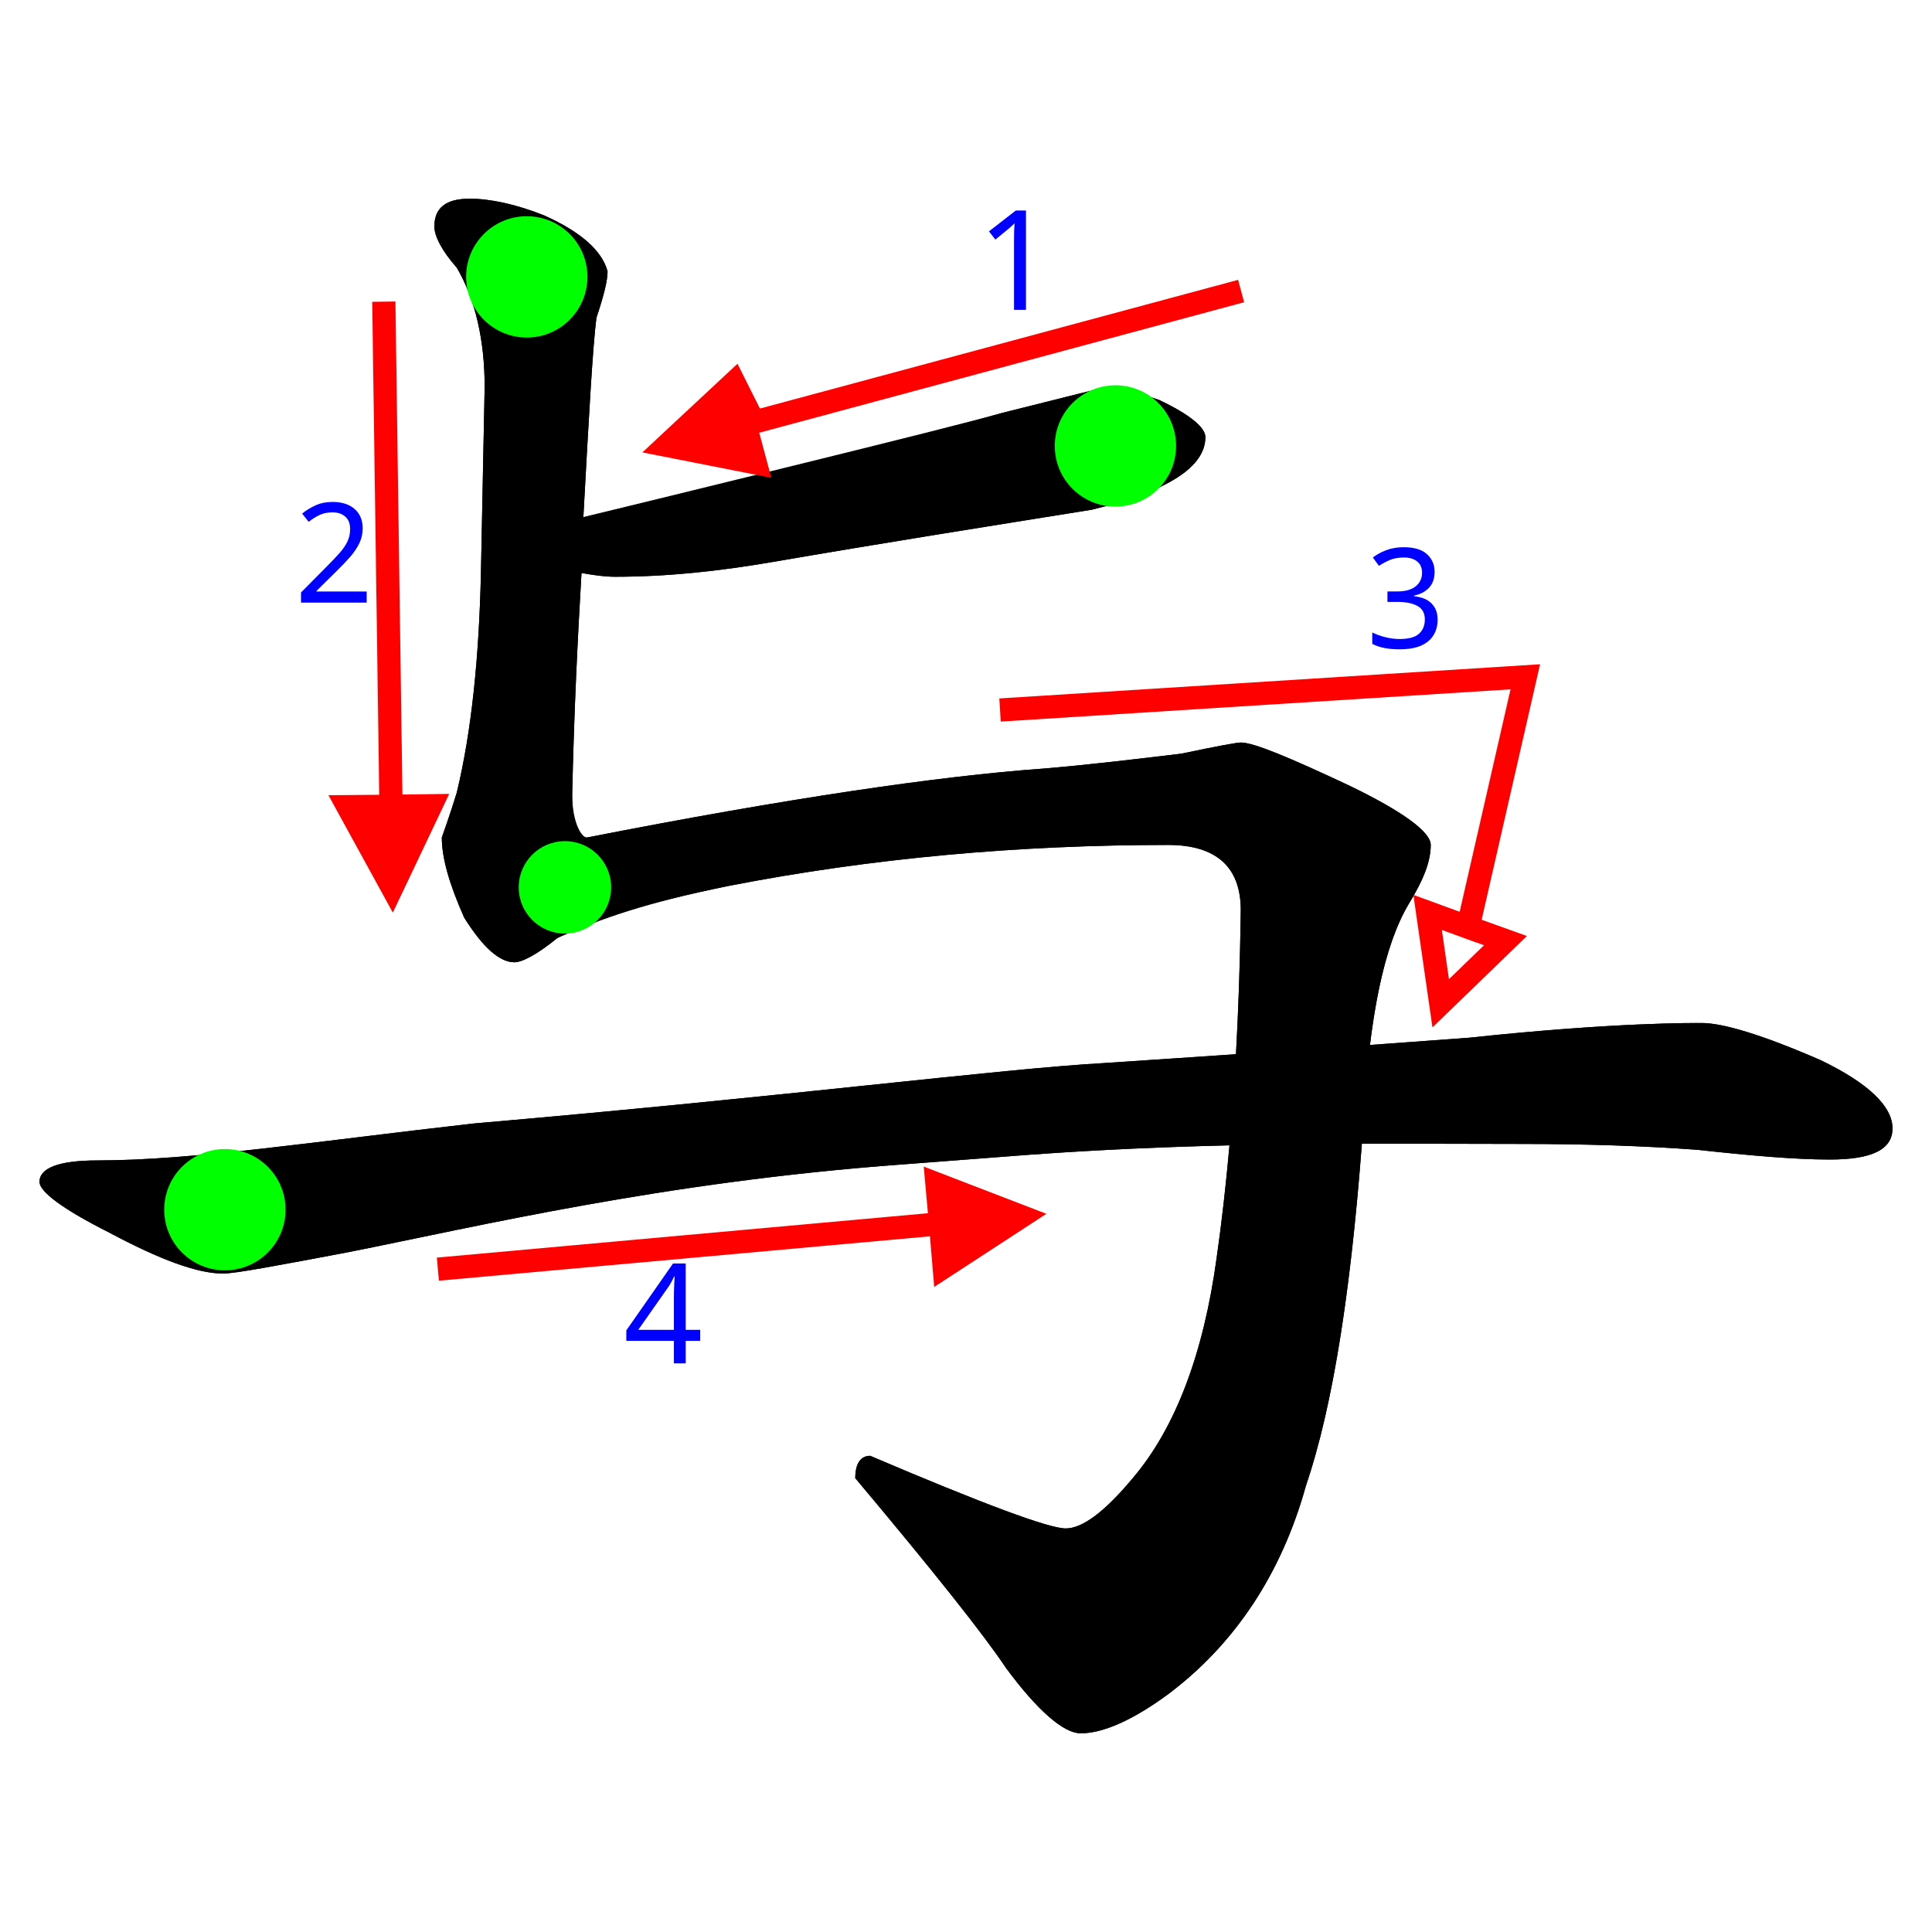
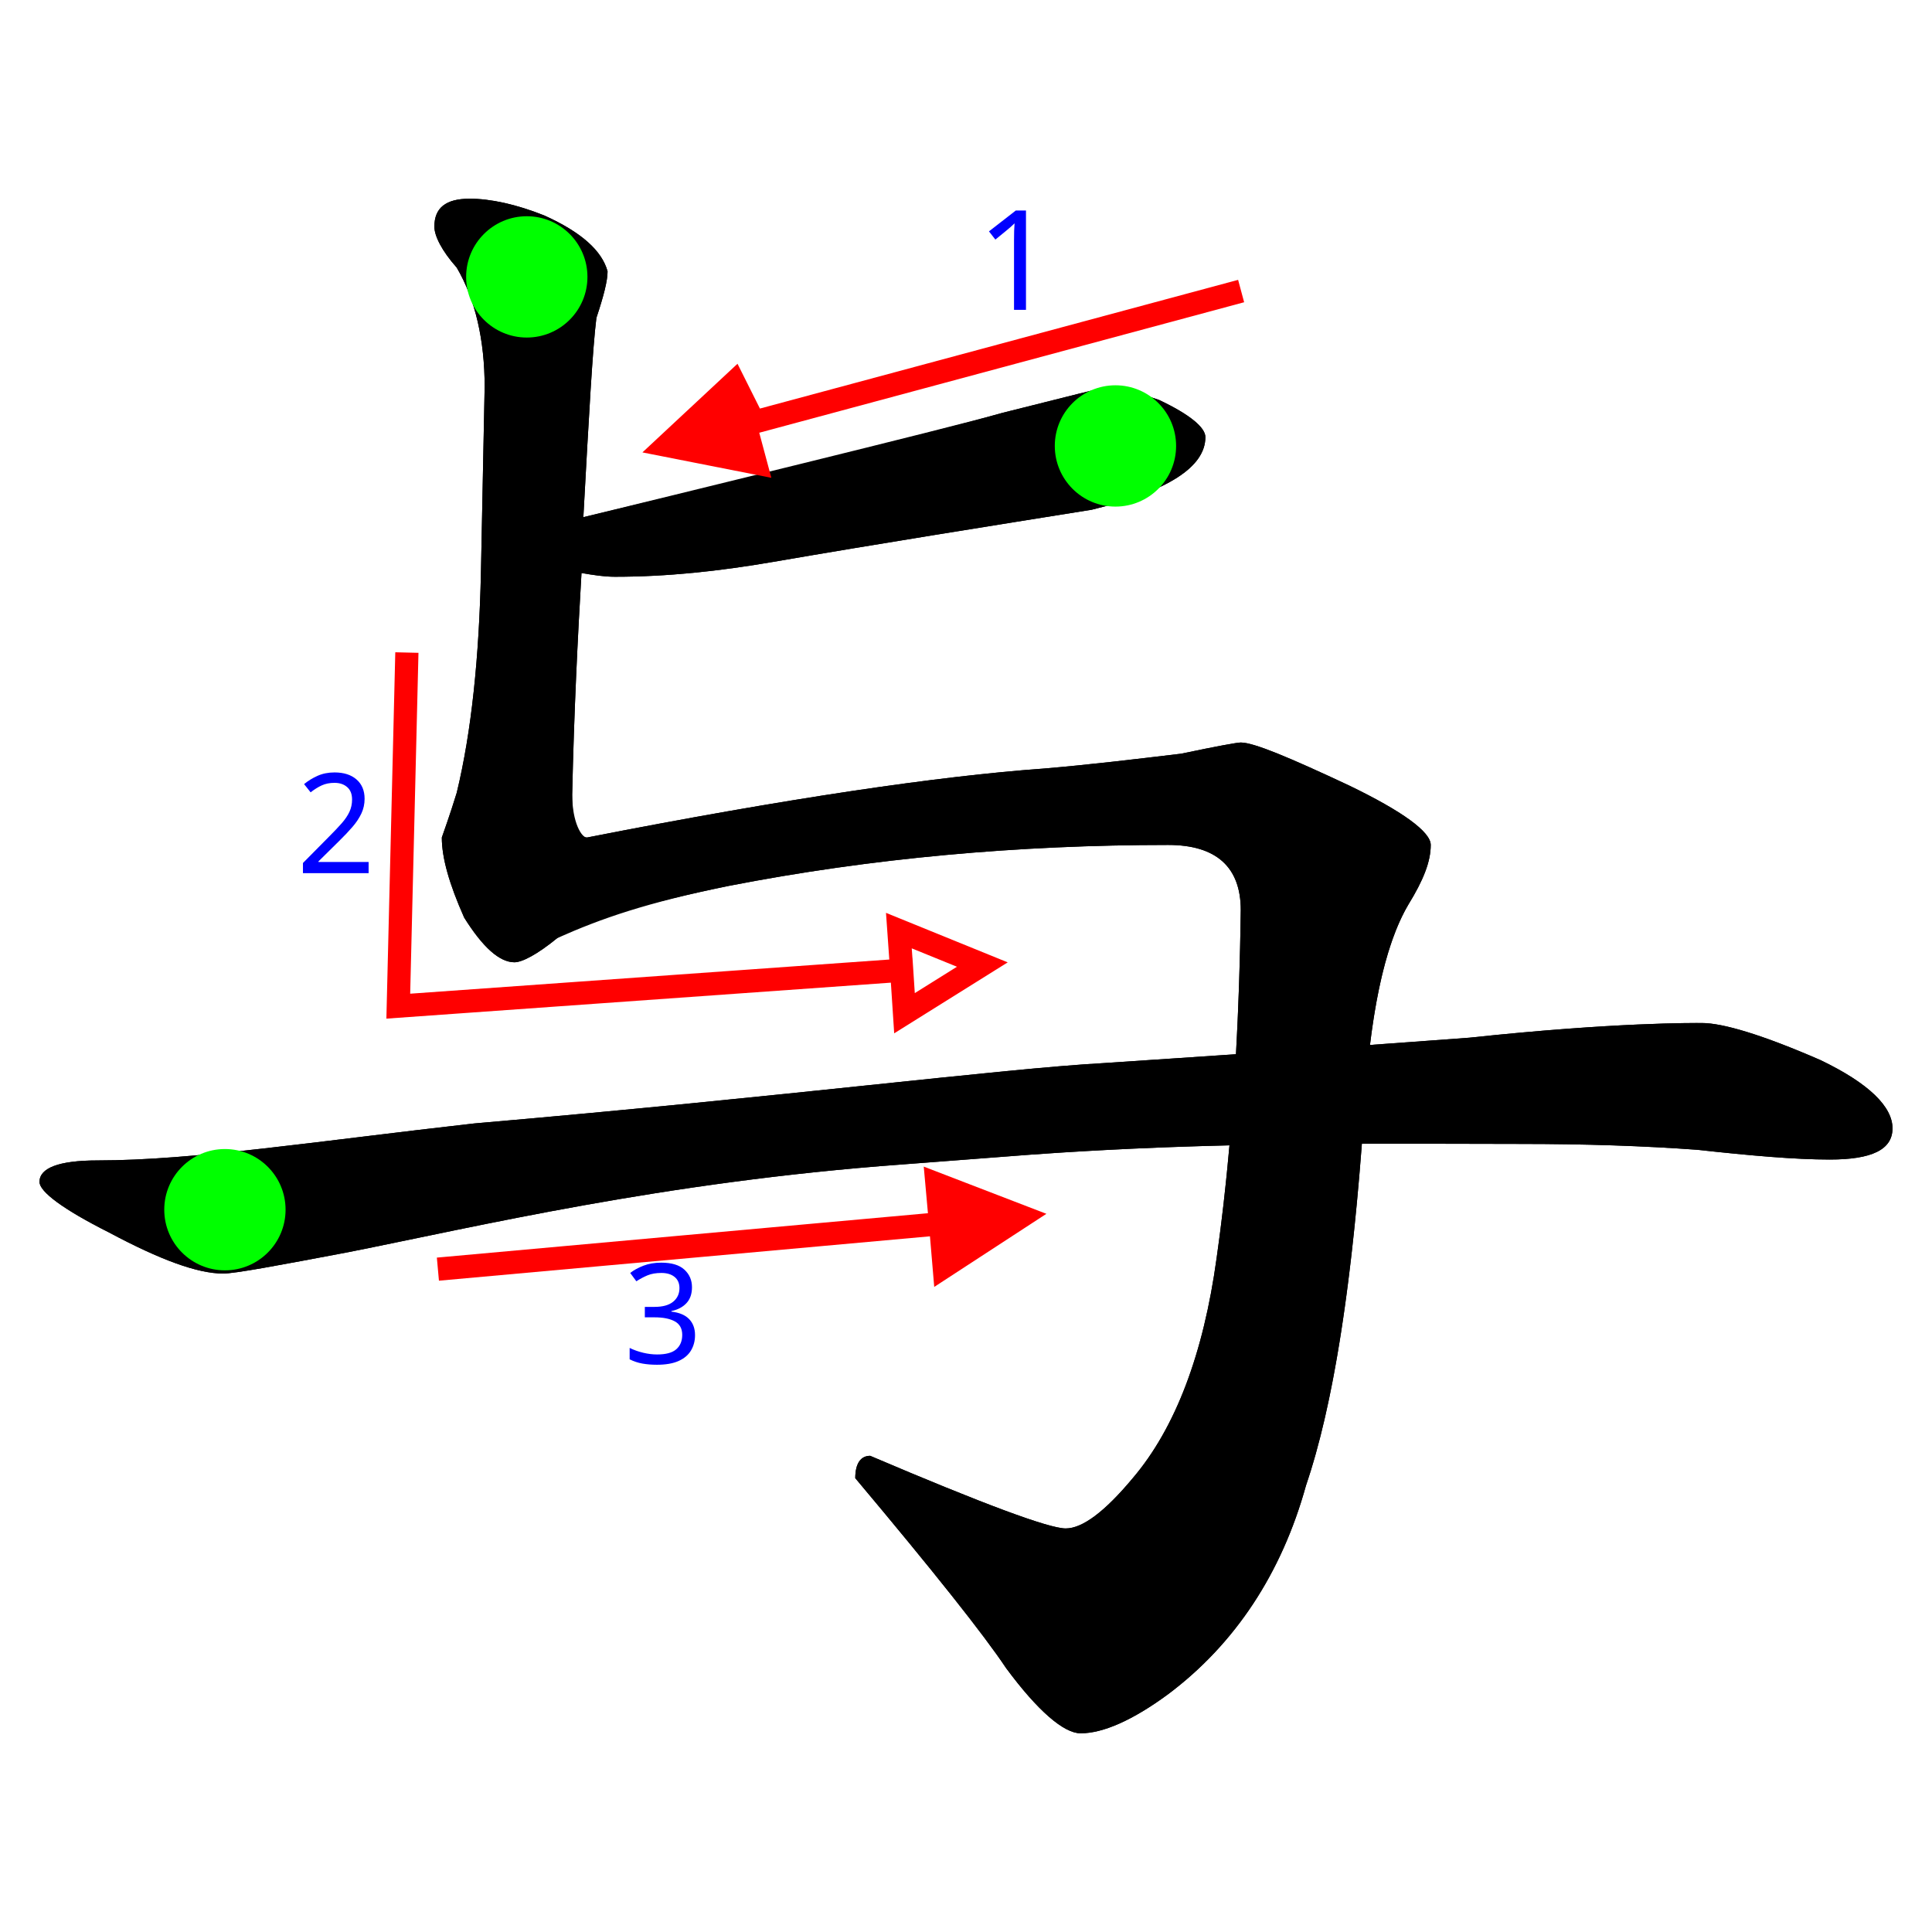
- <svg xmlns="http://www.w3.org/2000/svg" version="1.1" x="0px" y="0px" width="1000px" height="1000px" viewBox="0 0 1000 1000" enable-background="new 0 0 1000 1000" xml:space="preserve">
-   <g id="Layer_1">
-     <path id="glyph" d="M740.549,437.342c0,8.676-3.855,18.315-11.568,30.847c-12.531,21.208-20.243,57.838-23.135,110.856   c-5.784,83.866-15.424,147.488-29.883,189.903c-12.531,45.307-36.632,81.937-71.334,107.964   c-18.315,13.496-33.74,20.244-45.307,20.244c-8.676,0-22.172-11.567-38.56-33.738c-11.566-17.353-37.592-50.127-78.077-98.326   c0-7.711,2.893-11.567,7.712-11.567c58.799,25.063,92.537,37.595,101.212,37.595c8.677,0,20.244-8.676,34.704-26.027   c22.171-26.027,36.63-64.586,43.378-113.748c6.748-47.234,11.568-107.001,12.532-180.263c0-22.171-12.532-33.739-37.595-33.739   c-77.118,0-153.268,6.748-227.491,21.208c-42.415,8.675-72.298,17.352-88.686,26.991c-10.604,8.676-18.316,12.532-22.172,12.532   c-7.712,0-16.388-7.712-26.027-23.135c-7.712-17.352-11.567-30.847-11.567-41.451c0.964-2.893,3.855-10.604,7.712-23.136   c7.712-31.811,11.567-70.37,12.531-113.749l1.928-96.397c0-24.1-4.819-45.307-14.459-61.694   c-7.712-8.676-11.567-16.388-11.567-21.208c0-9.64,5.783-14.459,18.314-14.459c10.604,0,24.1,2.892,38.56,8.676   c19.279,8.676,29.883,18.315,32.775,28.919c0,4.82-1.929,12.532-5.784,24.099c-1.928,15.424-3.855,50.127-6.748,103.145   c117.604-27.955,189.898-46.271,216.888-53.982c34.703-8.676,53.019-13.496,55.91-13.496s10.604,1.928,25.063,6.748   c16.388,7.712,24.1,14.459,24.1,19.28c0,15.423-19.279,27.955-58.803,37.594c-53.981,8.676-108.925,17.352-164.833,26.992   c-27.955,4.82-54.946,7.712-81.938,7.712c-5.784,0-11.567-0.964-17.352-1.928c-1.928,32.775-3.855,71.333-4.82,114.712   c0,14.459,2.893,22.172,7.712,22.172c103.146-20.244,182.188-31.812,236.167-35.667c23.136-1.928,47.234-4.82,71.335-7.712   c18.314-3.856,28.919-5.784,30.847-5.784c6.747,0,25.062,7.712,55.91,22.171C726.089,419.99,740.549,430.594,740.549,437.342z    M466.907,602.722c-123.95,9.085-220.223,32.239-286.409,45.362c-37.306,7.066-58.967,11.103-64.984,11.103   c-13.238,0-32.491-7.065-58.967-21.197c-24.068-12.114-36.102-21.199-36.102-26.248c0-7.064,9.627-11.104,30.085-11.104   c49.34,0,114.322-10.062,194.951-19.146c163.662-14.132,271.968-28.233,326.119-31.261c44.528-3.029,108.308-7.066,188.936-13.123   c75.813-8.077,116.729-7.595,120.341-7.595c10.83,0,31.287,6.056,61.372,19.178c25.272,12.115,37.306,24.228,37.306,35.332   s-10.831,16.152-32.491,16.152c-18.05,0-40.916-2.021-68.595-5.048c-27.676-2.021-57.761-3.029-91.458-3.029   c-72.203,0-156.441-1.49-253.918,5.576L466.907,602.722z" />
+ <svg xmlns="http://www.w3.org/2000/svg" version="1.1" id="Layer_1" x="0px" y="0px" width="1000px" height="1000px" viewBox="0 0 1000 1000" enable-background="new 0 0 1000 1000" xml:space="preserve">
+   <g id="Layer_1_1_">
+     <path id="glyph" d="M740.549,437.342c0,8.676-3.854,18.315-11.567,30.848c-12.531,21.208-20.243,57.838-23.136,110.855   c-5.783,83.866-15.424,147.488-29.883,189.903c-12.531,45.307-36.632,81.937-71.334,107.964   c-18.314,13.496-33.74,20.244-45.307,20.244c-8.676,0-22.172-11.567-38.561-33.738c-11.565-17.353-37.592-50.127-78.076-98.326   c0-7.711,2.893-11.566,7.712-11.566c58.799,25.062,92.536,37.595,101.212,37.595c8.677,0,20.244-8.676,34.703-26.027   c22.172-26.026,36.631-64.586,43.379-113.748c6.748-47.233,11.567-107.001,12.531-180.263c0-22.171-12.531-33.739-37.595-33.739   c-77.118,0-153.268,6.748-227.491,21.208c-42.415,8.676-72.298,17.353-88.686,26.991c-10.604,8.676-18.316,12.532-22.172,12.532   c-7.712,0-16.388-7.712-26.027-23.135c-7.712-17.353-11.567-30.848-11.567-41.451c0.964-2.894,3.855-10.604,7.712-23.136   c7.712-31.812,11.567-70.37,12.531-113.75l1.928-96.397c0-24.1-4.819-45.307-14.459-61.694   c-7.712-8.676-11.567-16.388-11.567-21.208c0-9.64,5.783-14.459,18.314-14.459c10.604,0,24.1,2.892,38.56,8.676   c19.279,8.676,29.883,18.315,32.774,28.919c0,4.82-1.929,12.532-5.783,24.099c-1.928,15.424-3.855,50.127-6.749,103.145   c117.604-27.955,189.898-46.271,216.888-53.982c34.703-8.676,53.019-13.496,55.91-13.496c2.891,0,10.604,1.928,25.062,6.748   c16.389,7.712,24.101,14.459,24.101,19.28c0,15.423-19.279,27.955-58.804,37.594c-53.98,8.676-108.925,17.352-164.833,26.992   c-27.955,4.82-54.945,7.712-81.938,7.712c-5.784,0-11.567-0.964-17.352-1.928c-1.928,32.775-3.855,71.333-4.82,114.712   c0,14.459,2.893,22.172,7.712,22.172c103.146-20.244,182.188-31.812,236.167-35.667c23.136-1.928,47.234-4.82,71.335-7.712   c18.314-3.856,28.919-5.784,30.847-5.784c6.747,0,25.062,7.712,55.91,22.171C726.089,419.99,740.549,430.594,740.549,437.342z    M466.907,602.722c-123.95,9.085-220.223,32.239-286.409,45.362c-37.306,7.066-58.967,11.104-64.984,11.104   c-13.238,0-32.491-7.065-58.967-21.197c-24.068-12.114-36.102-21.199-36.102-26.248c0-7.064,9.627-11.104,30.085-11.104   c49.34,0,114.322-10.062,194.951-19.146c163.662-14.132,271.968-28.233,326.119-31.261c44.528-3.029,108.309-7.066,188.937-13.123   c75.812-8.077,116.729-7.596,120.341-7.596c10.83,0,31.287,6.057,61.372,19.179c25.272,12.114,37.306,24.228,37.306,35.332   c0,11.104-10.83,16.151-32.49,16.151c-18.051,0-40.916-2.021-68.596-5.048c-27.676-2.021-57.761-3.029-91.458-3.029   c-72.203,0-156.44-1.489-253.918,5.576L466.907,602.722z" />
  </g>
  <g id="Layer_2">
-     <path id="Stroke" d="M300.983,296.602c5.784,0.964,11.567,1.928,17.352,1.928c26.991,0,53.982-2.892,81.938-7.712   c55.908-9.64,110.852-18.315,164.833-26.992c39.523-9.639,58.803-22.171,58.803-37.594c0-4.82-7.712-11.568-24.1-19.28   c-14.459-4.82-22.172-6.748-25.063-6.748s-21.207,4.819-55.91,13.496c-26.989,7.711-179.44,44.79-216.888,53.982   S300.983,296.602,300.983,296.602z" />
+     <path id="Stroke" d="M300.983,296.602c5.784,0.964,11.567,1.928,17.352,1.928c26.991,0,53.982-2.892,81.938-7.712   c55.907-9.64,110.852-18.315,164.833-26.992c39.522-9.639,58.803-22.171,58.803-37.594c0-4.82-7.712-11.568-24.101-19.28   c-14.459-4.82-22.172-6.748-25.062-6.748s-21.207,4.819-55.91,13.496c-26.989,7.711-179.439,44.79-216.888,53.982   S300.983,296.602,300.983,296.602z" />
    <circle id="Start_Mark" fill="#00FF00" cx="577.354" cy="230.819" r="31.395" />
    <polyline id="Arrow" fill="#FF0000" stroke="#FF0000" stroke-width="12" points="642.404,150.647 390.164,218.534 379.955,198.138    345.192,230.545 390.958,239.566 385.62,219.688  " />
    <text transform="matrix(1 0 0 1 505.4824 160.3633)" fill="#0000FF" font-family="'MyriadPro-Regular'" font-size="72">1</text>
  </g>
  <g id="Layer_3">
-     <path id="Stroke" d="M303.875,433.486c-2.708,0.347-7.712-7.712-7.712-22.172c0.965-43.379,2.893-81.938,4.82-114.712   l0.964-28.919c2.893-53.018,4.82-87.721,6.748-103.145c3.855-11.567,5.784-19.279,5.784-24.099   c-2.893-10.604-13.496-20.243-32.775-28.919c-14.46-5.784-27.955-8.676-38.56-8.676c-12.531,0-18.314,4.82-18.314,14.459   c0,4.82,3.855,12.532,11.567,21.208c9.64,16.388,14.459,37.595,14.459,61.694l-1.928,96.397   c-0.964,43.379-4.819,81.938-12.531,113.749c-3.856,12.532-6.748,20.243-7.712,23.136c0,10.604,3.855,24.099,11.567,41.451   c9.64,15.423,18.315,23.135,26.027,23.135c3.855,0,11.568-3.855,22.172-12.532C288.452,485.541,319.5,464.167,303.875,433.486z" />
+     <path id="Stroke" d="M709.099,540.872c3.996-32.906,10.621-57.011,19.883-72.683c7.713-12.532,11.567-22.172,11.567-30.848   c0-6.748-14.46-17.352-42.415-30.847c-30.848-14.459-49.163-22.171-55.91-22.171c-1.928,0-12.531,1.928-30.847,5.784   c-24.101,2.892-48.199,5.784-71.335,7.712c-53.979,3.854-133.021,15.423-236.167,35.667c0,0-72.188,26.201-15.423,52.054   c22.923-10.228,46.271-18.316,88.686-26.991c74.225-14.459,150.373-21.208,227.491-21.208c25.062,0,37.595,11.568,37.595,33.739   c-0.351,26.634-1.213,51.476-2.488,74.588l-3.363,47.157c-1.887,21.304-4.147,40.793-6.68,58.518   c-6.748,49.162-21.207,87.722-43.378,113.748c-14.461,17.353-26.027,26.027-34.704,26.027c-8.675,0-42.413-12.531-101.212-37.595   c-4.819,0-7.713,3.855-7.713,11.566c40.485,48.199,66.512,80.975,78.077,98.326c16.389,22.171,29.885,33.738,38.561,33.738   c11.565,0,26.991-6.748,45.307-20.244c34.702-26.027,58.803-62.657,71.334-107.964c13.705-40.203,23.078-99.474,28.943-176.962   L709.099,540.872z M303.875,433.486c-2.708,0.347-7.712-7.712-7.712-22.172c0.965-43.379,2.893-81.938,4.82-114.712l0.964-28.919   c2.893-53.018,4.82-87.721,6.749-103.145c3.854-11.567,5.783-19.279,5.783-24.099c-2.893-10.604-13.496-20.243-32.774-28.919   c-14.46-5.784-27.955-8.676-38.56-8.676c-12.531,0-18.314,4.82-18.314,14.459c0,4.82,3.855,12.532,11.567,21.208   c9.64,16.388,14.459,37.595,14.459,61.694l-1.928,96.397c-0.964,43.379-4.819,81.938-12.531,113.749   c-3.856,12.532-6.748,20.243-7.712,23.137c0,10.604,3.855,24.099,11.567,41.45c9.64,15.424,18.315,23.136,26.027,23.136   c3.855,0,11.568-3.855,22.172-12.532C288.452,485.541,319.5,464.167,303.875,433.486z" />
    <circle id="Start_Mark" fill="#00FF00" cx="272.666" cy="143.319" r="31.395" />
-     <polyline id="Arrow" fill="#FF0000" stroke="#FF0000" stroke-width="12" points="198.668,156.139 202.379,417.329    180.098,417.516 202.951,459.186 222.959,417.048 202.379,417.329  " />
-     <text transform="matrix(1 0 0 1 152.3569 311.9258)" fill="#0000FF" font-family="'MyriadPro-Regular'" font-size="72">2</text>
+     <polyline id="Arrow" fill="none" stroke="#FF0000" stroke-width="12" points="210.598,337.762 206.152,520.787 466.707,502.206    468.162,524.44 508.463,499.251 465.254,481.676 466.707,502.206  " />
+     <text transform="matrix(1 0 0 1 153.3569 451.9346)" fill="#0000FF" font-family="'MyriadPro-Regular'" font-size="72">2</text>
  </g>
  <g id="Layer_4">
-     <path id="Stroke" d="M709.099,540.872c3.996-32.906,10.621-57.011,19.882-72.683c7.713-12.532,11.568-22.171,11.568-30.847   c0-6.748-14.46-17.352-42.415-30.847c-30.848-14.459-49.163-22.171-55.91-22.171c-1.928,0-12.532,1.928-30.847,5.784   c-24.101,2.892-48.199,5.784-71.335,7.712c-53.979,3.855-133.021,15.423-236.167,35.667c0,0-72.188,26.201-15.423,52.054   c22.923-10.228,46.271-18.316,88.686-26.991c74.224-14.459,150.373-21.208,227.491-21.208c25.062,0,37.595,11.568,37.595,33.739   c-0.351,26.634-1.213,51.476-2.489,74.588l-3.363,47.157c-1.887,21.304-4.147,40.793-6.68,58.518   c-6.748,49.162-21.207,87.721-43.378,113.748c-14.46,17.352-26.027,26.027-34.704,26.027c-8.675,0-42.413-12.531-101.212-37.595   c-4.819,0-7.712,3.856-7.712,11.567c40.485,48.199,66.511,80.974,78.077,98.326c16.388,22.171,29.884,33.738,38.56,33.738   c11.566,0,26.991-6.748,45.307-20.244c34.702-26.027,58.803-62.657,71.334-107.964c13.705-40.203,23.078-99.473,28.943-176.962   L709.099,540.872z" />
-     <circle id="Start_Mark" fill="#00FF00" cx="292.416" cy="459.294" r="23.919" />
-     <polyline id="Arrow" fill="none" stroke="#FF0000" stroke-width="12" points="517.625,367.5 789.5,350.312 759.866,479.909    738.937,472.264 745.712,519.305 779.235,486.869 759.866,479.909  " />
-     <text transform="matrix(1 0 0 1 707.0449 335.3633)" fill="#0000FF" font-family="'MyriadPro-Regular'" font-size="72">3</text>
-   </g>
-   <g id="Layer_5">
-     <path id="Stroke" d="M704.906,591.986c28.939-0.077,56.296,0.111,82.104,0.111c33.697,0,63.782,1.009,91.458,3.029   c27.679,3.027,50.545,5.048,68.595,5.048c21.66,0,32.491-5.048,32.491-16.152s-12.033-23.217-37.306-35.332   c-30.085-13.122-50.542-19.178-61.372-19.178c-3.611,0-44.527-0.482-120.341,7.595c-17.996,1.352-35.146,2.603-51.438,3.765   l-69.364,4.797c-26.158,1.762-48.938,3.256-68.134,4.562c-54.151,3.027-162.457,17.129-326.119,31.261   c-80.629,9.085-145.611,19.146-194.951,19.146c-20.458,0-30.085,4.039-30.085,11.104c0,5.049,12.033,14.134,36.102,26.248   c26.476,14.132,45.729,21.197,58.967,21.197c6.018,0,27.679-4.036,64.984-11.103c66.187-13.123,162.459-36.277,286.409-45.362   l66.186-5.048c36.236-2.627,70.64-4.07,103.278-4.848L704.906,591.986z" />
+     <path id="Stroke" d="M704.906,591.986c28.938-0.077,56.296,0.11,82.104,0.11c33.697,0,63.782,1.01,91.458,3.029   c27.679,3.027,50.545,5.048,68.595,5.048c21.66,0,32.491-5.048,32.491-16.151c0-11.104-12.032-23.218-37.306-35.332   c-30.085-13.122-50.542-19.179-61.372-19.179c-3.611,0-44.526-0.481-120.341,7.596c-17.996,1.352-35.146,2.603-51.438,3.765   l-69.363,4.797c-26.158,1.762-48.938,3.256-68.135,4.562c-54.15,3.026-162.457,17.129-326.119,31.261   c-80.629,9.085-145.611,19.146-194.951,19.146c-20.458,0-30.085,4.039-30.085,11.104c0,5.049,12.033,14.134,36.102,26.248   c26.476,14.132,45.729,21.197,58.967,21.197c6.018,0,27.679-4.036,64.984-11.104c66.187-13.123,162.459-36.277,286.409-45.362   l66.186-5.048c36.236-2.627,70.641-4.069,103.278-4.848L704.906,591.986z" />
    <circle id="Start_Mark" fill="#00FF00" cx="116.416" cy="626.131" r="31.395" />
    <polyline id="Arrow" fill="#FF0000" stroke="#FF0000" stroke-width="12" points="226.656,656.911 486.812,633.396    488.688,655.6 528.504,629.65 484.97,612.896 486.812,633.396  " />
-     <text transform="matrix(1 0 0 1 322.6694 705.6758)" fill="#0000FF" font-family="'MyriadPro-Regular'" font-size="72">4</text>
+     <text transform="matrix(1 0 0 1 322.6694 705.6758)" fill="#0000FF" font-family="'MyriadPro-Regular'" font-size="72">3</text>
  </g>
</svg>
